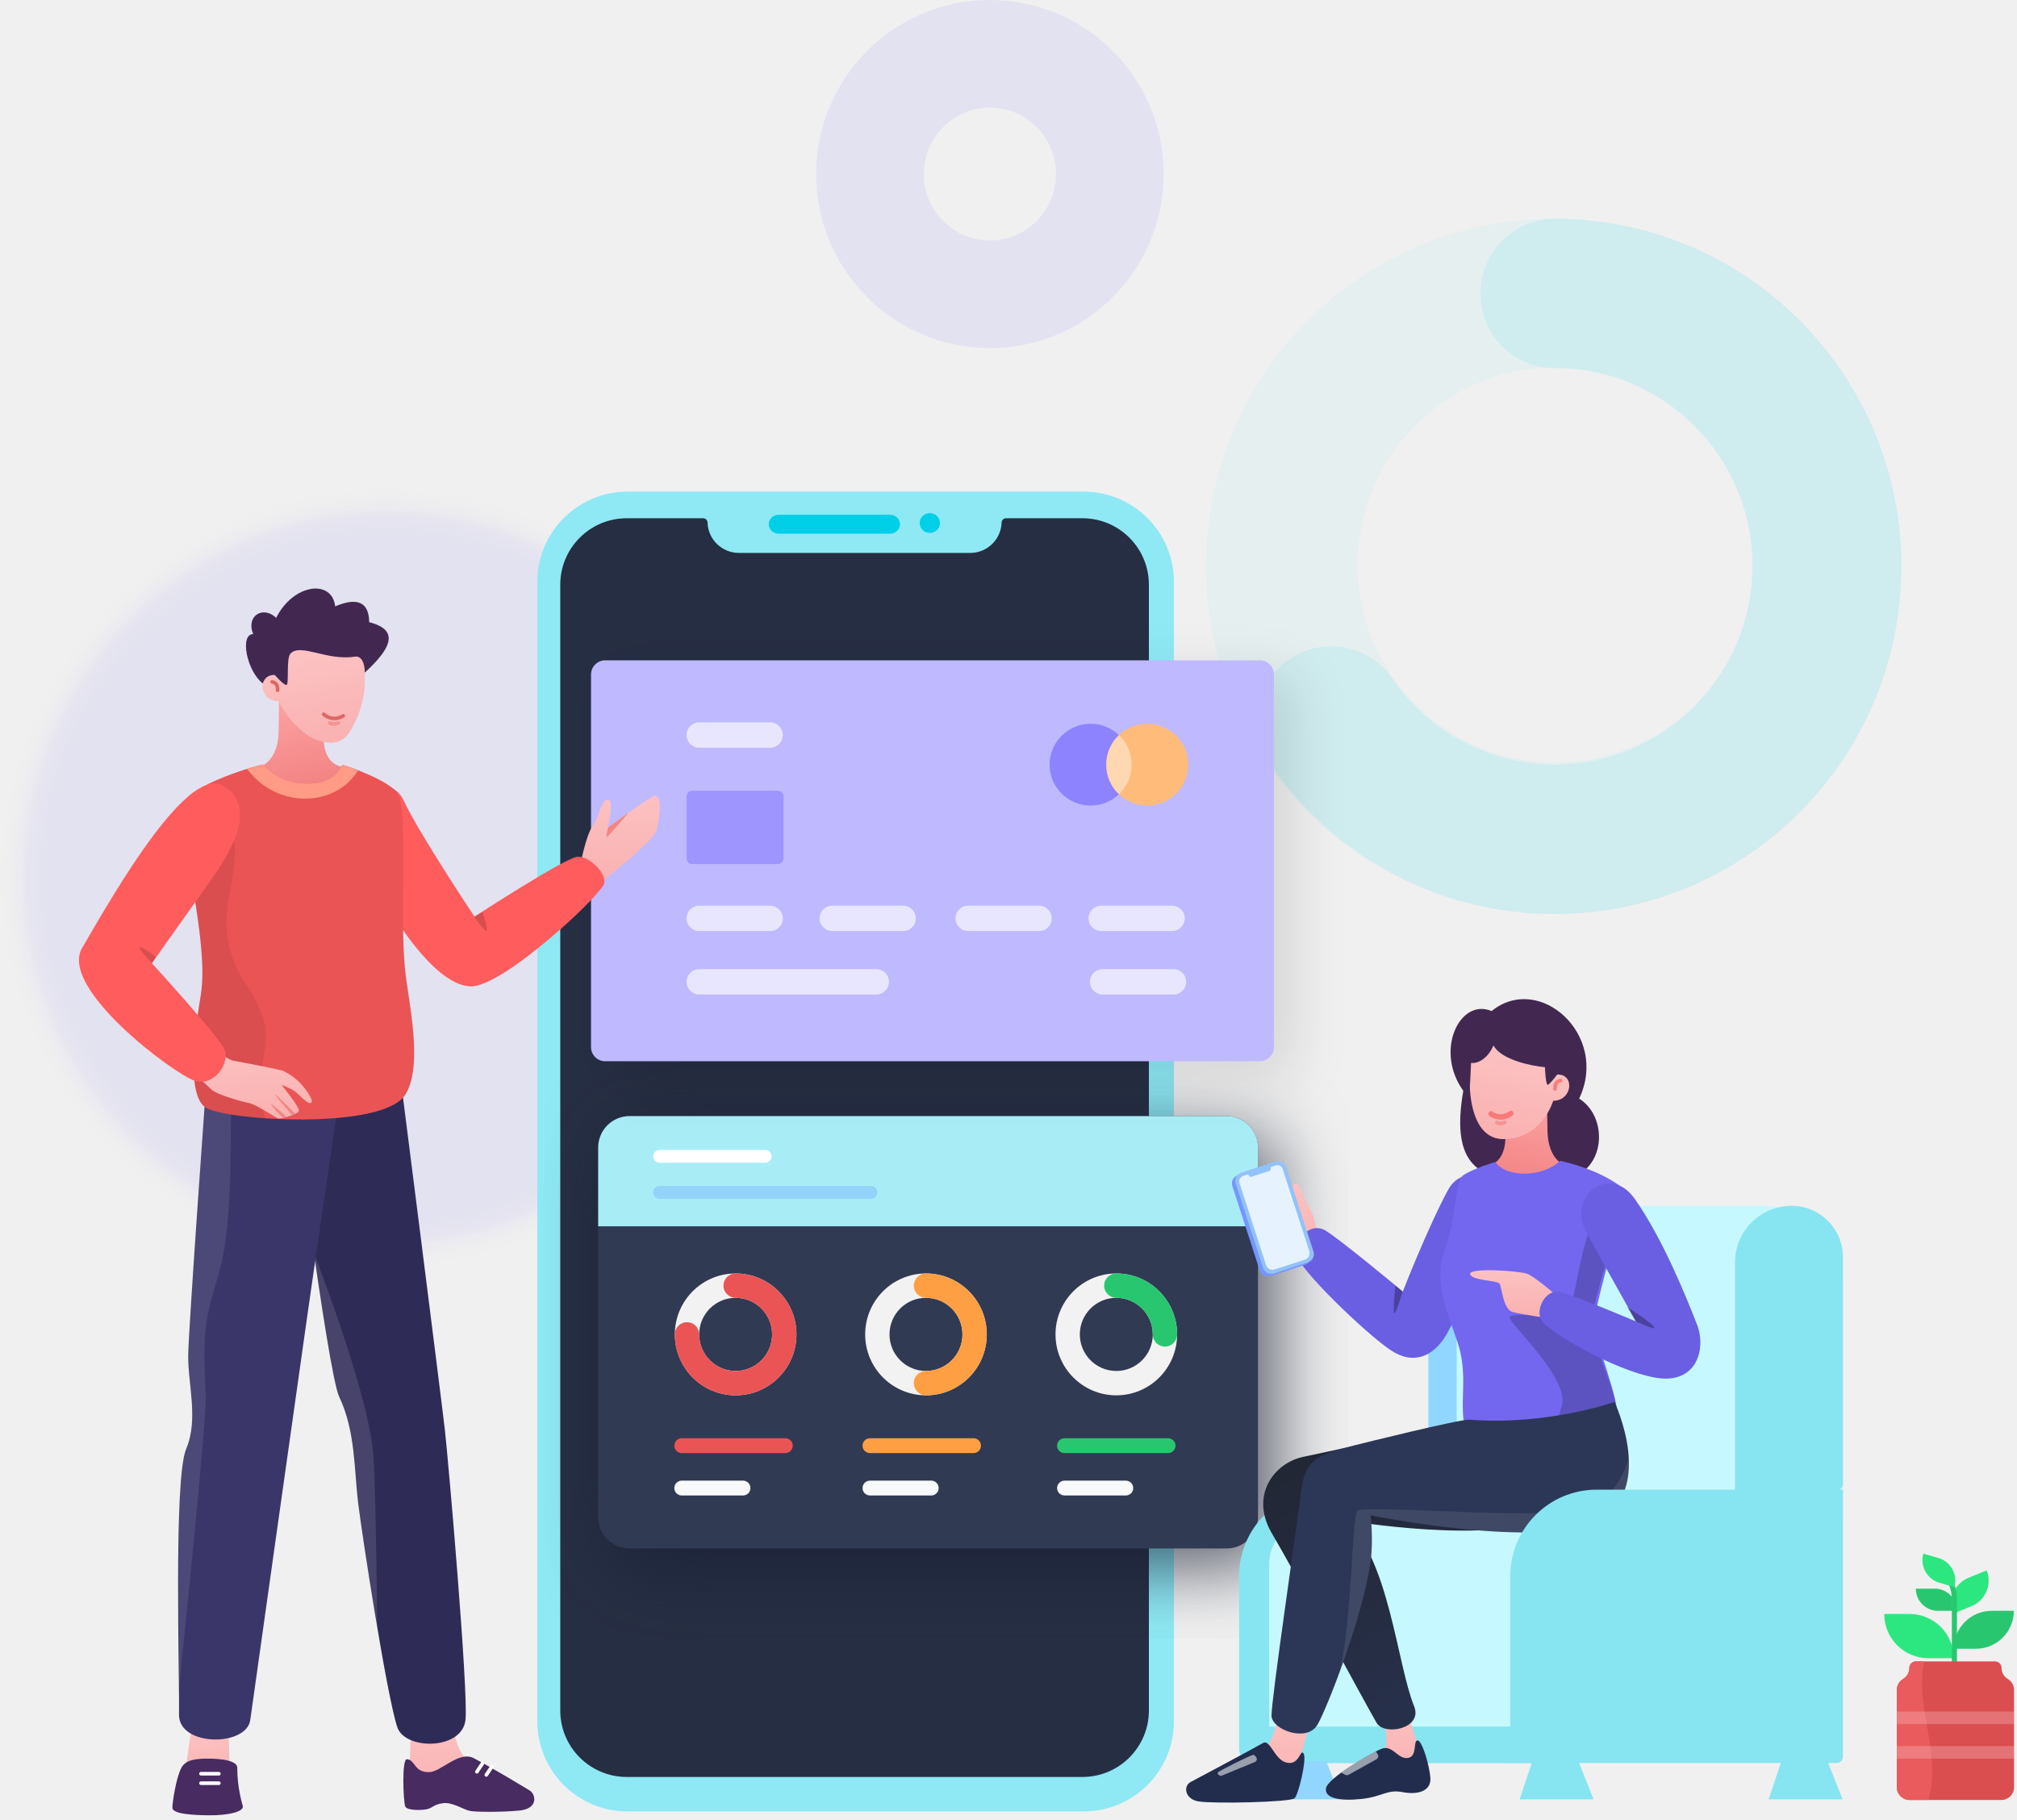
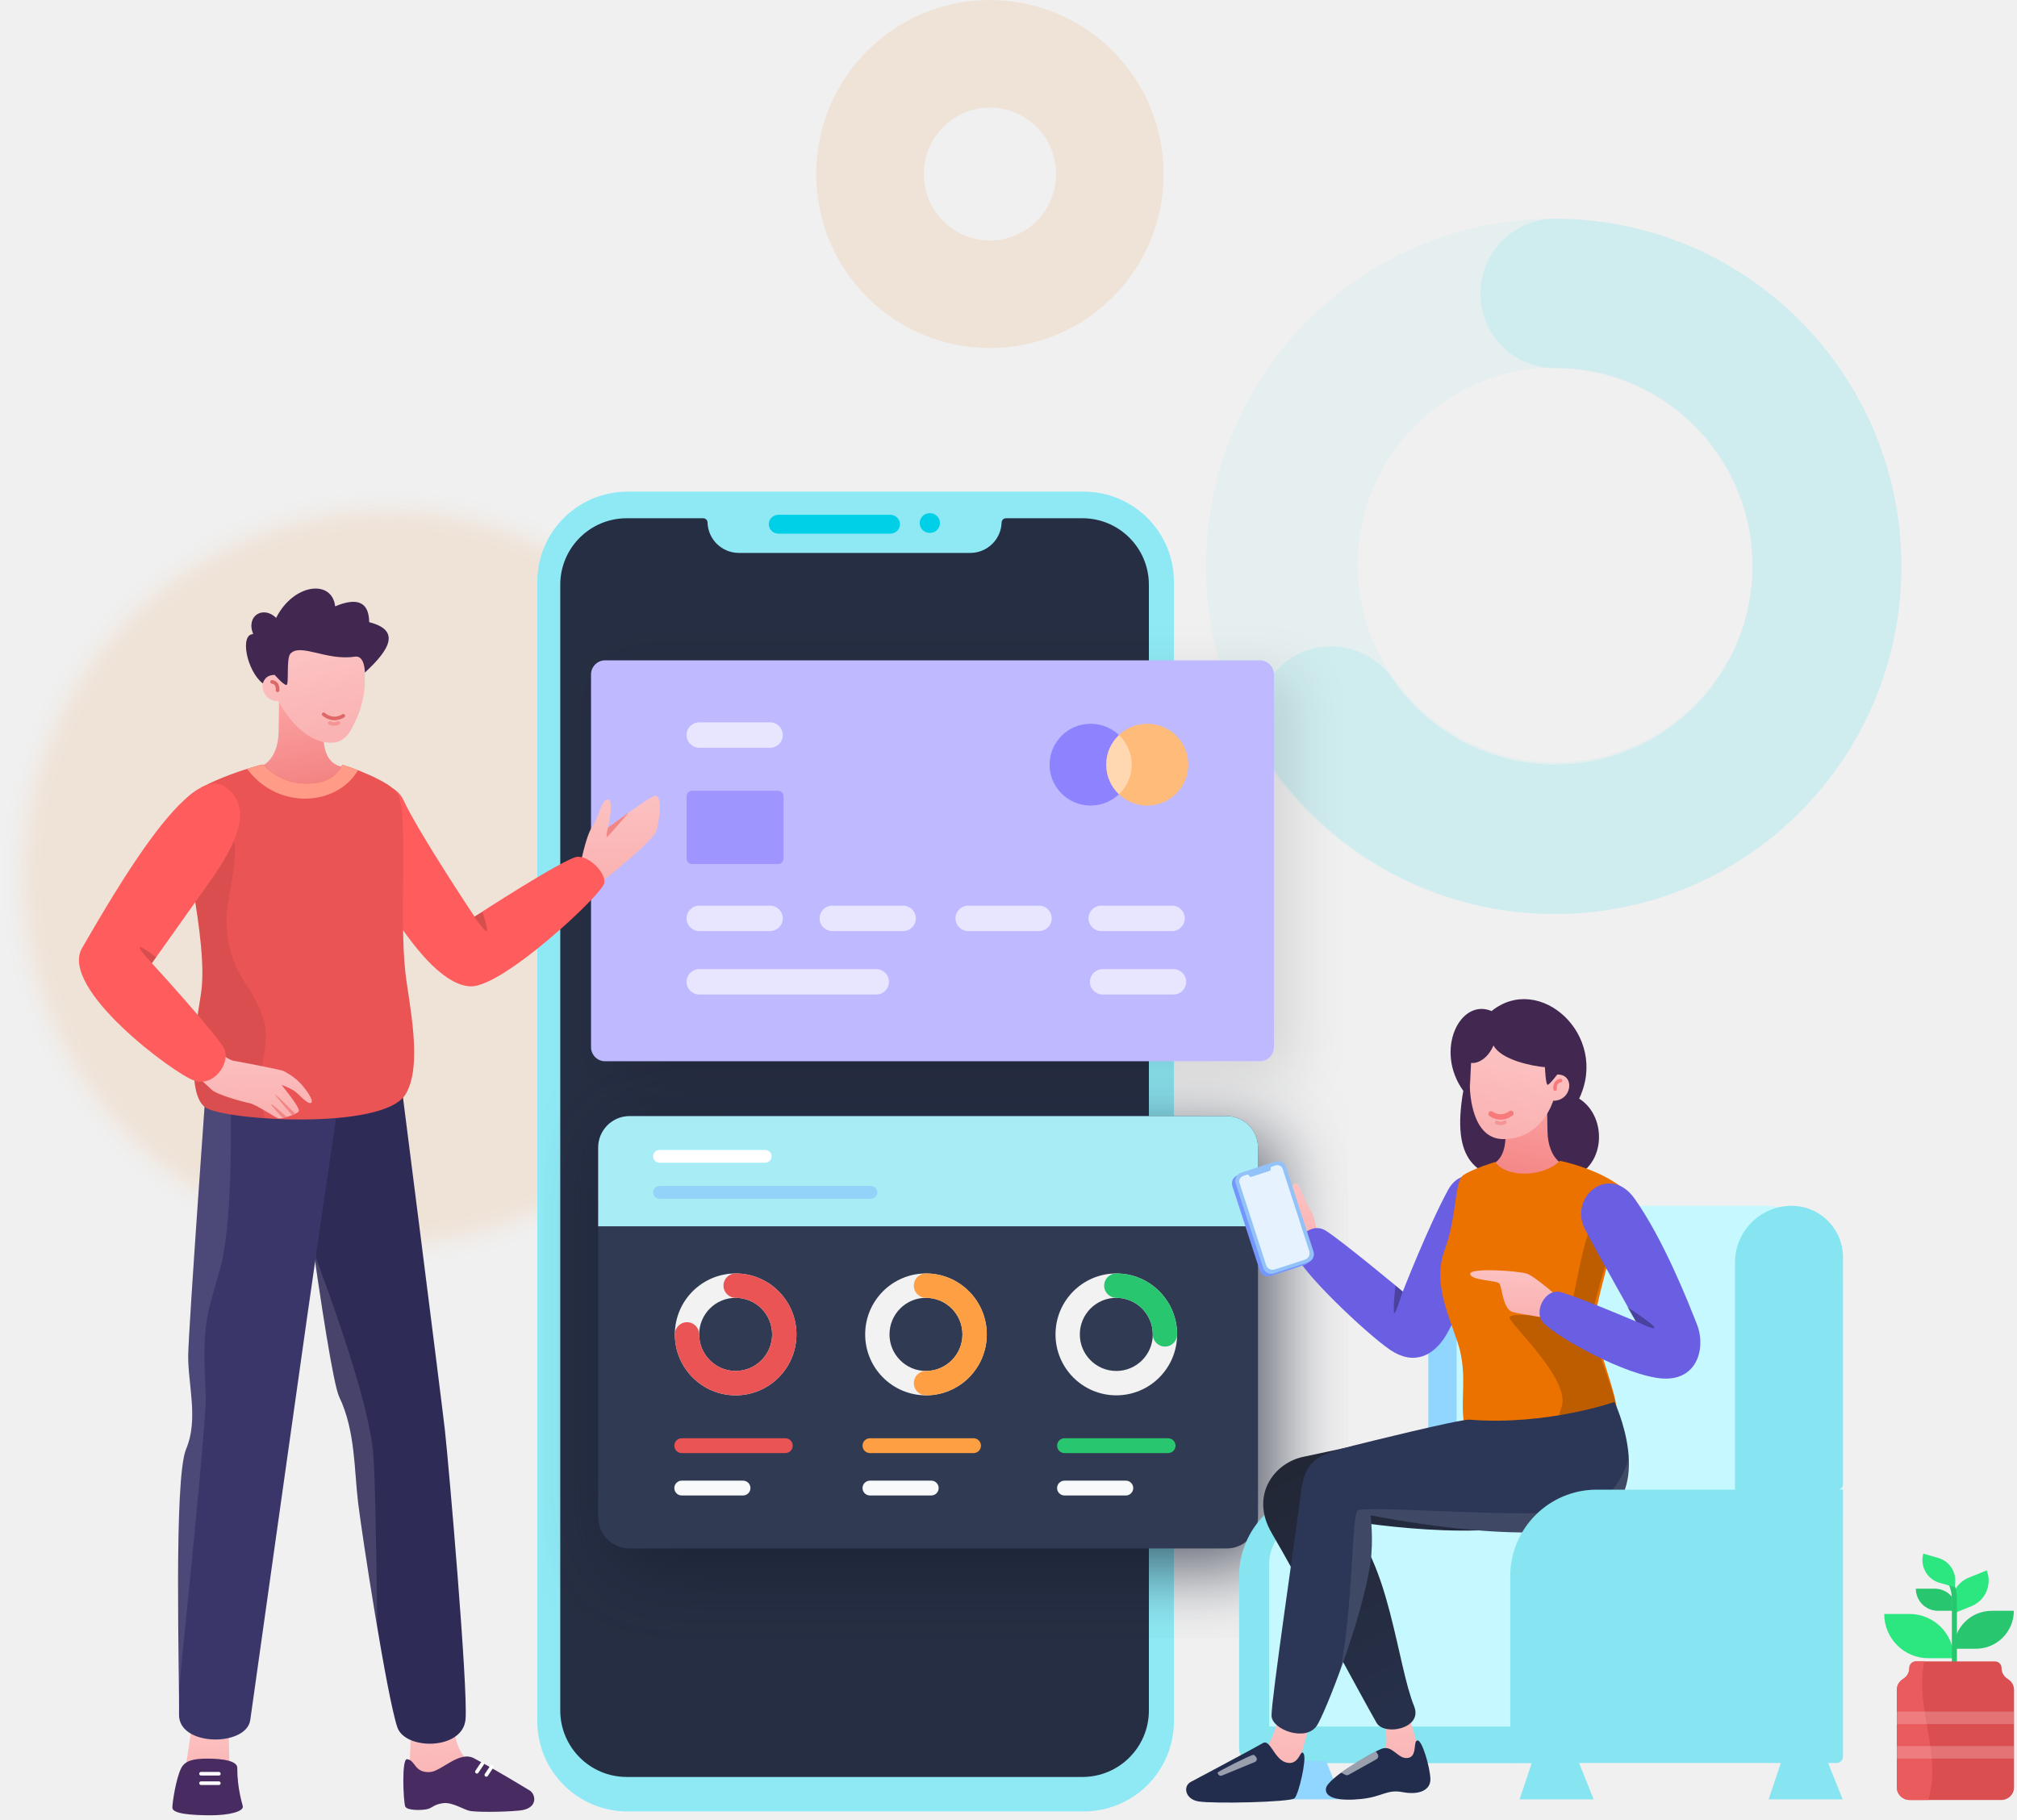
<svg xmlns="http://www.w3.org/2000/svg" width="562" height="507" viewBox="0 0 562 507" fill="none">
  <g id="Illustration">
    <g id="Shape">
      <g id="Oval" opacity="0.1" filter="url(#filter0_f)">
-         <ellipse cx="107.745" cy="244.5" rx="101.745" ry="102.5" fill="#7367F0" />
+         <ellipse cx="107.745" cy="244.5" rx="101.745" ry="102.5" fill="#EC7200" />
      </g>
      <path id="Oval_2" opacity="0.05" fill-rule="evenodd" clip-rule="evenodd" d="M336.032 157.826C336.032 104.326 379.404 60.956 432.906 60.956C486.408 60.956 529.78 104.326 529.78 157.826C529.78 211.326 486.408 254.696 432.906 254.696C379.404 254.696 336.032 211.326 336.032 157.826ZM488.389 157.386C488.389 126.988 463.745 102.346 433.347 102.346C402.948 102.346 378.304 126.988 378.304 157.386C378.304 187.784 402.948 212.426 433.347 212.426C463.745 212.426 488.389 187.784 488.389 157.386Z" fill="#00CFE8" />
-       <ellipse id="Oval_3" opacity="0.1" cx="275.822" cy="48.5" rx="33.416" ry="33.5" stroke="#7367F0" stroke-width="30" />
+       <ellipse id="Oval_3" opacity="0.1" cx="275.822" cy="48.5" rx="33.416" ry="33.5" stroke="#EC7200" stroke-width="30" />
      <path id="Path" opacity="0.1" d="M433.272 60.956C486.572 60.956 529.78 104.326 529.78 157.826C529.78 211.326 486.572 254.696 433.272 254.696C401.162 254.696 371.688 238.816 353.798 212.796C347.287 203.326 349.657 190.352 359.091 183.817C368.431 177.348 381.193 179.615 387.764 188.849L387.961 189.131C398.182 203.997 414.951 213.032 433.272 213.032C463.647 213.032 488.271 188.315 488.271 157.826C488.271 127.642 464.137 103.116 434.181 102.628L433.272 102.621C421.809 102.621 412.517 93.294 412.517 81.789C412.517 70.283 421.809 60.956 433.272 60.956Z" fill="#00CFE8" />
    </g>
    <g id="Mobile Banking App">
      <g id="Phone3">
        <path id="Rectangle" fill-rule="evenodd" clip-rule="evenodd" d="M149.71 162.137C149.71 148.254 160.964 137 174.847 137H301.957C315.84 137 327.094 148.254 327.094 162.137V479.625C327.094 493.508 315.84 504.762 301.957 504.762H174.847C160.964 504.762 149.71 493.508 149.71 479.625V162.137Z" fill="#8EE9F4" />
        <g id="Group 48">
          <path id="Rectangle_2" fill-rule="evenodd" clip-rule="evenodd" d="M156.107 162.933C156.107 152.703 164.4 144.411 174.629 144.411H195.926C196.585 144.411 197.124 144.935 197.144 145.594V145.594C197.28 150.315 201.147 154.072 205.87 154.072H270.352C275.075 154.072 278.942 150.315 279.079 145.594V145.594C279.098 144.935 279.637 144.411 280.297 144.411H301.593C311.822 144.411 320.115 152.703 320.115 162.933V476.634C320.115 486.863 311.822 495.156 301.593 495.156H174.629C164.4 495.156 156.107 486.863 156.107 476.634V162.933Z" fill="#262E43" />
          <mask id="mask0" mask-type="alpha" maskUnits="userSpaceOnUse" x="156" y="144" width="165" height="352">
            <path id="Rectangle_3" fill-rule="evenodd" clip-rule="evenodd" d="M156.107 162.933C156.107 152.703 164.4 144.411 174.629 144.411H195.926C196.585 144.411 197.124 144.935 197.144 145.594V145.594C197.28 150.315 201.147 154.072 205.87 154.072H270.352C275.075 154.072 278.942 150.315 279.079 145.594V145.594C279.098 144.935 279.637 144.411 280.297 144.411H301.593C311.822 144.411 320.115 152.703 320.115 162.933V476.634C320.115 486.863 311.822 495.156 301.593 495.156H174.629C164.4 495.156 156.107 486.863 156.107 476.634V162.933Z" fill="white" />
          </mask>
          <g mask="url(#mask0)">
            <ellipse id="Oval_4" cx="218.287" cy="357.888" rx="14.067" ry="14.053" fill="#E97EFF" fill-opacity="0.549" />
            <path id="Rectangle_4" fill-rule="evenodd" clip-rule="evenodd" d="M176.086 209.239C176.086 206.692 178.15 204.628 180.697 204.628H296.76C299.307 204.628 301.371 206.692 301.371 209.239V209.239C301.371 211.785 299.307 213.85 296.76 213.85H180.697C178.15 213.85 176.086 211.785 176.086 209.239V209.239Z" fill="#E97EFF" fill-opacity="0.549" />
          </g>
        </g>
        <path id="Path_2" d="M248.017 143.438C249.534 143.438 250.764 144.618 250.764 146.073C250.764 147.496 249.588 148.656 248.118 148.706L248.017 148.708H216.95C215.432 148.708 214.202 147.529 214.202 146.073C214.202 144.65 215.378 143.491 216.849 143.44L216.95 143.438H248.017Z" fill="#00CFE8" />
        <path id="Path_3" d="M259.151 142.999C260.669 142.999 261.899 144.228 261.899 145.744C261.899 147.226 260.723 148.434 259.252 148.487L259.151 148.489H259.007C257.49 148.489 256.26 147.26 256.26 145.744C256.26 144.262 257.436 143.054 258.907 143.001L259.007 142.999H259.151Z" fill="#00CFE8" />
      </g>
      <g id="BoardPieChart">
        <g id="Rectangle_5" filter="url(#filter1_d)">
          <path fill-rule="evenodd" clip-rule="evenodd" d="M166.672 319.757C166.672 314.921 170.592 311 175.429 311H341.763C346.6 311 350.52 314.921 350.52 319.757V422.729C350.52 427.565 346.6 431.486 341.763 431.486H175.429C170.592 431.486 166.672 427.565 166.672 422.729V319.757Z" fill="#313A53" />
        </g>
        <mask id="mask1" mask-type="alpha" maskUnits="userSpaceOnUse" x="166" y="311" width="185" height="121">
          <path id="Rectangle_6" fill-rule="evenodd" clip-rule="evenodd" d="M166.672 319.757C166.672 314.921 170.592 311 175.429 311H341.763C346.6 311 350.52 314.921 350.52 319.757V422.729C350.52 427.565 346.6 431.486 341.763 431.486H175.429C170.592 431.486 166.672 427.565 166.672 422.729V319.757Z" fill="white" />
        </mask>
        <g mask="url(#mask1)">
          <path id="Rectangle_7" fill-rule="evenodd" clip-rule="evenodd" d="M162.547 306.275H355.234V341.712H162.547L162.547 306.275Z" fill="#A8EDF6" />
          <path id="Rectangle_8" opacity="0.366" fill-rule="evenodd" clip-rule="evenodd" d="M181.992 332.262C181.992 331.284 182.785 330.49 183.764 330.49H242.682C243.66 330.49 244.453 331.284 244.453 332.262V332.262C244.453 333.241 243.66 334.034 242.682 334.034H183.764C182.785 334.034 181.992 333.241 181.992 332.262V332.262Z" fill="#6FA3FF" />
          <rect id="Rectangle_9" x="181.992" y="320.45" width="32.998" height="3.544" rx="1.772" fill="white" />
          <rect id="Rectangle_10" x="187.885" y="400.774" width="32.998" height="4.134" rx="2.067" fill="#EA5455" />
          <path id="Rectangle_11" fill-rule="evenodd" clip-rule="evenodd" d="M187.885 414.653C187.885 413.512 188.81 412.586 189.952 412.586H207.031C208.173 412.586 209.098 413.512 209.098 414.653V414.653C209.098 415.795 208.173 416.72 207.031 416.72H189.952C188.81 416.72 187.885 415.795 187.885 414.653V414.653Z" fill="#F8F9FA" />
          <rect id="Rectangle_12" x="240.329" y="400.774" width="32.998" height="4.134" rx="2.067" fill="#FF9F43" />
          <path id="Rectangle_13" fill-rule="evenodd" clip-rule="evenodd" d="M240.329 414.653C240.329 413.512 241.255 412.586 242.396 412.586H259.475C260.617 412.586 261.542 413.512 261.542 414.653V414.653C261.542 415.795 260.617 416.72 259.475 416.72H242.396C241.255 416.72 240.329 415.795 240.329 414.653V414.653Z" fill="#F8F9FA" />
          <rect id="Rectangle_14" x="294.541" y="400.774" width="32.998" height="4.134" rx="2.067" fill="#28C76F" />
          <path id="Rectangle_15" fill-rule="evenodd" clip-rule="evenodd" d="M294.541 414.653C294.541 413.512 295.467 412.586 296.608 412.586H313.687C314.829 412.586 315.754 413.512 315.754 414.653V414.653C315.754 415.795 314.829 416.72 313.687 416.72H296.608C295.467 416.72 294.541 415.795 294.541 414.653V414.653Z" fill="#F8F9FA" />
          <g id="Group 3">
            <path id="Oval_5" fill-rule="evenodd" clip-rule="evenodd" d="M311.04 388.814C320.396 388.814 327.981 381.211 327.981 371.834C327.981 362.456 320.396 354.853 311.04 354.853C301.683 354.853 294.099 362.456 294.099 371.834C294.099 381.211 301.683 388.814 311.04 388.814ZM311.04 382.022C305.426 382.022 300.875 377.46 300.875 371.834C300.875 366.207 305.426 361.645 311.04 361.645C316.654 361.645 321.204 366.207 321.204 371.834C321.204 377.46 316.654 382.022 311.04 382.022Z" fill="#F2F2F2" />
            <path id="Path_4" fill-rule="evenodd" clip-rule="evenodd" d="M327.981 371.834C327.981 362.456 320.396 354.853 311.04 354.853C309.168 354.853 307.651 356.374 307.651 358.249C307.651 360.125 309.168 361.645 311.04 361.645C316.59 361.645 321.101 366.104 321.203 371.642L321.204 371.834C321.204 373.709 322.721 375.23 324.593 375.23C326.464 375.23 327.981 373.709 327.981 371.834Z" fill="#28C76F" />
          </g>
          <g id="Group 4">
            <path id="Oval_6" fill-rule="evenodd" clip-rule="evenodd" d="M258.007 388.814C267.363 388.814 274.948 381.211 274.948 371.834C274.948 362.456 267.363 354.853 258.007 354.853C248.65 354.853 241.065 362.456 241.065 371.834C241.065 381.211 248.65 388.814 258.007 388.814ZM258.007 382.022C252.393 382.022 247.842 377.46 247.842 371.834C247.842 366.207 252.393 361.645 258.007 361.645C263.62 361.645 268.171 366.207 268.171 371.834C268.171 377.46 263.62 382.022 258.007 382.022Z" fill="#F2F2F2" />
            <path id="Path_5" d="M258.006 388.814C267.363 388.814 274.948 381.211 274.948 371.834C274.948 362.456 267.363 354.853 258.006 354.853C256.135 354.853 254.618 356.374 254.618 358.249C254.618 360.125 256.135 361.645 258.006 361.645C263.62 361.645 268.171 366.207 268.171 371.834C268.171 377.396 263.723 381.918 258.197 382.02L258.006 382.022C256.135 382.022 254.618 383.542 254.618 385.418C254.618 387.293 256.135 388.814 258.006 388.814Z" fill="#FF9F43" />
          </g>
          <g id="Group 6">
            <path id="Oval_7" fill-rule="evenodd" clip-rule="evenodd" d="M204.973 388.814C214.33 388.814 221.915 381.211 221.915 371.834C221.915 362.456 214.33 354.853 204.973 354.853C195.617 354.853 188.032 362.456 188.032 371.834C188.032 381.211 195.617 388.814 204.973 388.814ZM204.973 382.022C199.36 382.022 194.809 377.46 194.809 371.834C194.809 366.207 199.36 361.645 204.973 361.645C210.587 361.645 215.138 366.207 215.138 371.834C215.138 377.46 210.587 382.022 204.973 382.022Z" fill="#F2F2F2" />
            <path id="Path_6" fill-rule="evenodd" clip-rule="evenodd" d="M188.032 371.834C188.032 381.211 195.617 388.814 204.973 388.814C214.33 388.814 221.915 381.211 221.915 371.834C221.915 362.456 214.33 354.853 204.973 354.853C203.102 354.853 201.585 356.374 201.585 358.249C201.585 360.125 203.102 361.645 204.973 361.645C210.587 361.645 215.138 366.207 215.138 371.834C215.138 377.46 210.587 382.022 204.973 382.022C199.36 382.022 194.809 377.46 194.809 371.834C194.809 369.958 193.292 368.437 191.42 368.437C189.549 368.437 188.032 369.958 188.032 371.834Z" fill="#EA5455" />
          </g>
        </g>
      </g>
      <g id="VisaCard2">
        <g id="Rectangle_16" filter="url(#filter2_d)">
          <path fill-rule="evenodd" clip-rule="evenodd" d="M168.62 184H351.014C353.192 184 354.958 185.771 354.958 187.955V291.769C354.958 293.953 353.192 295.723 351.014 295.723H168.62C166.442 295.723 164.677 293.953 164.677 291.769V187.955C164.677 185.771 166.442 184 168.62 184Z" fill="#BFB9FF" />
        </g>
        <g id="Group 46">
          <g id="Group 45">
            <g id="Group 43">
              <ellipse id="Oval_8" cx="303.887" cy="213.077" rx="11.437" ry="11.395" fill="#8E83FF" />
              <ellipse id="Oval Copy 10" cx="319.661" cy="213.077" rx="11.437" ry="11.395" fill="#FFBB7A" />
              <path id="Path_7" fill-rule="evenodd" clip-rule="evenodd" d="M311.67 204.925L311.775 204.827C313.961 206.902 315.323 209.831 315.323 213.077C315.323 216.323 313.961 219.252 311.775 221.327C309.587 219.253 308.225 216.323 308.225 213.077C308.225 209.882 309.544 206.994 311.67 204.925L311.775 204.827L311.67 204.925Z" fill="white" fill-opacity="0.416" />
            </g>
            <path id="Rectangle_17" fill-rule="evenodd" clip-rule="evenodd" d="M192.873 220.346H216.732C217.604 220.346 218.31 221.05 218.31 221.918V239.207C218.31 240.075 217.604 240.779 216.732 240.779H192.873C192.002 240.779 191.296 240.075 191.296 239.207V221.918C191.296 221.05 192.002 220.346 192.873 220.346Z" fill="#9F95FF" />
          </g>
          <g id="Group 44">
            <path id="Rectangle_18" fill-rule="evenodd" clip-rule="evenodd" d="M194.845 252.37H214.563C216.524 252.37 218.113 253.953 218.113 255.906C218.113 257.859 216.524 259.443 214.563 259.443H194.845C192.885 259.443 191.296 257.859 191.296 255.906C191.296 253.953 192.885 252.37 194.845 252.37Z" fill="white" fill-opacity="0.647" />
            <path id="Rectangle_19" fill-rule="evenodd" clip-rule="evenodd" d="M194.845 270.052H244.141C246.101 270.052 247.69 271.635 247.69 273.588C247.69 275.541 246.101 277.125 244.141 277.125H194.845C192.885 277.125 191.296 275.541 191.296 273.588C191.296 271.635 192.885 270.052 194.845 270.052Z" fill="white" fill-opacity="0.647" />
            <path id="Rectangle_20" fill-rule="evenodd" clip-rule="evenodd" d="M307.239 270.052H326.957C328.917 270.052 330.506 271.635 330.506 273.588C330.506 275.541 328.917 277.125 326.957 277.125H307.239C305.279 277.125 303.689 275.541 303.689 273.588C303.689 271.635 305.279 270.052 307.239 270.052Z" fill="white" fill-opacity="0.647" />
            <path id="Rectangle_21" fill-rule="evenodd" clip-rule="evenodd" d="M194.845 201.289H214.563C216.524 201.289 218.113 202.872 218.113 204.825C218.113 206.778 216.524 208.362 214.563 208.362H194.845C192.885 208.362 191.296 206.778 191.296 204.825C191.296 202.872 192.885 201.289 194.845 201.289Z" fill="white" fill-opacity="0.647" />
            <path id="Rectangle Copy 38" fill-rule="evenodd" clip-rule="evenodd" d="M231.915 252.37H251.634C253.594 252.37 255.183 253.953 255.183 255.906C255.183 257.859 253.594 259.443 251.634 259.443H231.915C229.955 259.443 228.366 257.859 228.366 255.906C228.366 253.953 229.955 252.37 231.915 252.37Z" fill="white" fill-opacity="0.647" />
            <path id="Rectangle Copy 39" fill-rule="evenodd" clip-rule="evenodd" d="M269.775 252.37H289.493C291.453 252.37 293.042 253.953 293.042 255.906C293.042 257.859 291.453 259.443 289.493 259.443H269.775C267.815 259.443 266.226 257.859 266.226 255.906C266.226 253.953 267.815 252.37 269.775 252.37Z" fill="white" fill-opacity="0.647" />
            <path id="Rectangle Copy 40" fill-rule="evenodd" clip-rule="evenodd" d="M306.845 252.37H326.563C328.524 252.37 330.113 253.953 330.113 255.906C330.113 257.859 328.524 259.443 326.563 259.443H306.845C304.885 259.443 303.296 257.859 303.296 255.906C303.296 253.953 304.885 252.37 306.845 252.37Z" fill="white" fill-opacity="0.647" />
          </g>
        </g>
      </g>
      <g id="Men1.1">
        <g id="LLeg">
          <path id="Path_8" fill-rule="evenodd" clip-rule="evenodd" d="M126.372 479.69C126.372 479.69 126.236 488.374 131.569 491.458C136.901 494.543 145.162 500.274 145.162 500.274L113.735 501.339L114.631 479.612L126.372 479.69Z" fill="url(#paint0_linear)" />
          <path id="Path_9" fill-rule="evenodd" clip-rule="evenodd" d="M113.405 490.205C115.835 490.456 115.304 493.971 119.713 493.8C122.926 493.675 127.937 487.749 132.059 489.944C138.35 493.294 145.727 497.812 147.536 498.887C149.345 499.963 150.06 504.021 144.715 504.519C139.603 504.995 132.704 504.942 130.976 504.627C129.247 504.312 126.041 502.107 123.461 502.459C120.882 502.812 120.588 503.702 119.147 504.095C117.705 504.489 113.354 504.575 112.903 503.36C112.385 501.966 111.866 490.047 113.405 490.205Z" fill="#482B61" />
          <path id="Path_10" fill-rule="evenodd" clip-rule="evenodd" d="M110.969 295.474C110.969 295.474 122.957 389.573 123.959 398.472C124.961 407.371 130.465 470.679 129.712 479.123C128.944 487.723 112.857 487.769 110.699 481.281C107.745 472.4 100.916 428.014 99.787 418.746C98.658 409.477 99.054 398.716 94.516 389.225C91.266 382.43 80.513 297.886 80.513 297.886L110.969 295.474Z" fill="#2F2B57" />
          <path id="Path_11" opacity="0.591" fill-rule="evenodd" clip-rule="evenodd" d="M103.922 404.214L103.965 404.637C104.422 409.552 104.806 425.834 105.116 453.481L104.426 449.352C102.262 436.258 100.34 423.287 99.787 418.746C98.681 409.67 99.038 399.163 94.793 389.82L94.515 389.225C93.085 386.234 90.201 368.185 87.421 348.911L88.294 351.248C97.578 376.216 102.787 393.871 103.922 404.214Z" fill="white" fill-opacity="0.192" />
          <path id="Path 10" d="M134.382 491.454L132.879 493.704" stroke="white" stroke-linecap="round" />
          <path id="Path 10_2" d="M137.007 492.334L135.504 494.584" stroke="white" stroke-linecap="round" />
        </g>
        <g id="RLeg">
          <path id="Path_12" fill-rule="evenodd" clip-rule="evenodd" d="M53.349 481.682L50.536 500.672L64.13 500.604L63.685 481.329L53.349 481.682Z" fill="url(#paint1_linear)" />
          <path id="Path_13" fill-rule="evenodd" clip-rule="evenodd" d="M48.032 503.745C47.986 502.637 49.018 495.451 50.536 492.605C51.638 490.542 54.08 490.058 57.654 490.044C62.264 490.026 66.117 490.723 66.112 492.605C66.096 498.366 67.556 502.796 67.654 503.302C67.943 504.787 63.819 505.896 58.188 505.839C53.578 505.794 48.102 505.473 48.032 503.745Z" fill="#482B61" />
          <path id="Path_14" fill-rule="evenodd" clip-rule="evenodd" d="M95.56 298.563C95.56 298.563 89.327 340.561 85.554 367.134C81.847 393.245 70.868 471.132 69.733 479.285C68.691 486.77 49.68 486.77 49.88 477.705C50.08 468.64 48.32 412.152 51.86 403.789C55.4 395.425 52.318 385.692 52.447 377.567C52.576 369.442 57.667 299.106 57.667 299.106L95.56 298.563Z" fill="#3A3669" />
          <path id="Path_15" opacity="0.462" fill-rule="evenodd" clip-rule="evenodd" d="M61.462 353.024L61.164 354.105C57.556 367.072 56.31 368.241 57.333 388.923L57.343 389.344C57.379 394.547 54.904 421.474 49.919 470.126L49.897 467.101C49.722 447.254 48.991 411.369 51.77 404.014L51.86 403.789C55.4 395.425 52.318 385.692 52.446 377.567C52.576 369.442 57.667 299.106 57.667 299.106L64.17 299.012L64.236 302.234C64.704 327.396 63.779 344.326 61.462 353.024V353.024Z" fill="white" fill-opacity="0.192" />
          <path id="Path 9" d="M56.007 494.256H60.983" stroke="white" stroke-linecap="round" />
          <path id="Path 9_2" d="M56.007 496.894H60.983" stroke="white" stroke-linecap="round" />
        </g>
        <g id="Head">
          <path id="Path_16" fill-rule="evenodd" clip-rule="evenodd" d="M72.242 213.711C72.242 213.711 77.449 212.483 77.63 203.907C77.811 195.331 77.684 192.404 77.684 192.404L90.029 192.196C90.029 192.196 90.154 201.754 90.155 205.21C90.16 214.495 96.597 213.711 96.597 213.711C96.597 213.711 95.259 221.24 84.866 221.827C76.751 222.287 72.242 213.711 72.242 213.711Z" fill="url(#paint2_linear)" />
          <g id="Head1">
            <path id="Path_17" fill-rule="evenodd" clip-rule="evenodd" d="M76.552 188.069C71.435 187.87 72.269 195.399 77.585 195.389C77.585 195.389 83.297 206.933 92.265 206.963C96.585 206.977 97.996 203.11 99.291 200.395C100.586 197.68 101.536 193.619 101.615 191.132C101.7 188.481 101.711 179.77 101.711 179.77L76.352 179.759L76.552 188.069Z" fill="url(#paint3_linear)" />
            <path id="Path_18" d="M91.906 201.462C92.673 201.885 93.585 201.781 94.292 201.462" stroke="#F49494" stroke-linecap="round" />
            <path id="Path 8" d="M77.349 192.367C77.401 191.159 77.035 190.2 75.81 190.008" stroke="#DE6767" stroke-linecap="round" />
            <path id="Path_19" fill-rule="evenodd" clip-rule="evenodd" d="M76.551 188.069C76.551 188.069 78.904 190.799 79.774 190.874C80.645 190.949 79.653 183.487 80.934 182.128C83.75 179.14 91.107 184.216 98.844 182.976C101.71 182.517 101.659 187.415 101.659 187.415C108.892 180.786 111.514 175.557 102.871 173.373C102.802 167.763 99.591 166.355 93.382 168.957C92.552 161.378 81.824 162.522 76.941 172.164C73.407 168.707 68.439 171.498 70.547 176.699C66.741 176.699 68.724 186.925 73.21 190.439C73.745 188.904 74.723 188.069 76.551 188.069Z" fill="#422851" />
            <path id="Path_20" d="M90.171 199.031C90.171 199.031 92.607 201.335 95.666 199.459" stroke="#DE6767" stroke-linecap="round" />
          </g>
        </g>
        <g id="LArm">
          <g id="Group 3_2">
            <path id="Path_21" fill-rule="evenodd" clip-rule="evenodd" d="M161.671 241.247C161.671 241.247 163.135 233.107 165.072 230.255C167.01 227.403 167.574 222.61 169.402 222.786C171.23 222.963 169.399 230.614 169.399 230.614C169.399 230.614 177.923 224.219 181.79 222.015C185.319 220.006 183.383 230.404 182.831 231.729C181.518 234.885 166.322 246.793 166.322 246.793C166.322 246.793 162.003 241.971 161.671 241.247Z" fill="url(#paint4_linear)" />
            <path id="Path_22" fill-rule="evenodd" clip-rule="evenodd" d="M169.4 230.614C169.4 230.614 168.77 233.231 169.084 233.231C169.399 233.231 175.184 226.405 175.184 226.405L169.4 230.614Z" fill="#F28585" />
          </g>
          <path id="Path_23" fill-rule="evenodd" clip-rule="evenodd" d="M112.464 223.029C116.632 232.068 132.22 255.423 132.22 255.423C132.22 255.423 157.765 238.768 161.016 238.734C164.266 238.699 168.68 243.012 168.402 245.989C168.125 248.966 140.156 275.074 131.186 274.854C117.238 274.512 99.747 238.241 97.951 233.393C93.141 220.407 108.398 214.213 112.464 223.029Z" fill="#FF5C5D" />
          <path id="Path 5" fill-rule="evenodd" clip-rule="evenodd" d="M132.128 255.406C132.128 255.406 135.078 259.727 135.606 259.444C136.135 259.16 134.447 254.161 134.447 254.161L132.128 255.406Z" fill="black" fill-opacity="0.16" />
        </g>
        <g id="Body">
          <path id="Path_24" fill-rule="evenodd" clip-rule="evenodd" d="M50.768 224.475C49.459 230.751 58.422 262.381 55.956 277.178C54.006 288.882 52.144 304.996 57.199 308.573C62.345 312.216 106.644 315.108 112.959 304.996C117.968 296.973 113.867 279.182 112.959 271.066C111.147 254.875 113.883 226.894 110.809 221.171C108.902 217.621 95.902 213.043 95.413 213.185C94.925 213.327 93.777 218.357 85.557 218.357C77.337 218.357 73.707 213.185 73.265 213.043C72.823 212.901 51.952 218.798 50.768 224.475Z" fill="#EA5455" />
          <path id="Path_25" fill-rule="evenodd" clip-rule="evenodd" d="M73.244 213.041L73.265 213.043C73.707 213.185 77.337 218.357 85.557 218.357C93.777 218.357 94.925 213.327 95.413 213.185C95.59 213.134 97.396 213.697 99.722 214.606L99.712 214.713C93.836 224.579 77.677 225.795 69.04 214.507L68.845 214.246L69.808 213.947C71.573 213.411 72.835 213.088 73.178 213.045L73.244 213.041Z" fill="#FF9B86" />
          <path id="Path_26" fill-rule="evenodd" clip-rule="evenodd" d="M50.796 228.834L51.52 228.935C59.204 230.034 63.71 231.773 65.039 234.152C65.911 235.712 65.506 240.991 63.823 249.988L63.644 250.932C62.083 259.088 63.868 267.524 68.58 274.33L68.845 274.707C70.439 276.936 71.908 279.872 73.252 283.514C76.372 291.962 69.737 299.081 73.939 311.649L73.081 311.586C65.27 310.988 58.953 309.815 57.199 308.573C52.144 304.996 54.006 288.882 55.956 277.179C58.054 264.588 51.878 239.811 50.796 228.834Z" fill="black" fill-opacity="0.067" />
        </g>
        <g id="Rarm">
          <g id="Group 2">
            <path id="Path_27" fill-rule="evenodd" clip-rule="evenodd" d="M59.774 291.701C59.774 291.701 62.723 295.18 65.24 295.613C67.757 296.046 78.291 298.106 78.934 298.411C79.542 298.7 81.62 299.794 83.397 301.549C84.937 303.07 87.6 306.677 86.707 307.297C85.752 307.961 83.175 304.708 81.882 303.904C80.526 303.061 78.442 302.314 78.442 302.314C78.442 302.314 83.597 308.533 83.269 309.619C83.03 310.412 78.646 311.767 77.709 311.665C76.772 311.563 71.607 307.782 69.285 307.341C67.675 307.037 60.466 305.084 58.946 303.618C57.425 302.151 54.006 299.174 54.006 299.174L59.774 291.701Z" fill="url(#paint5_linear)" />
            <path id="Path_28" fill-rule="evenodd" clip-rule="evenodd" d="M82.275 310.34C82.275 310.34 76.88 304.905 76.655 304.997C76.43 305.09 81.356 310.719 81.356 310.719L82.275 310.34Z" fill="#F28585" />
            <path id="Path_29" fill-rule="evenodd" clip-rule="evenodd" d="M79.871 311.233C79.871 311.233 75.829 307.53 75.565 307.709C75.301 307.887 78.802 311.535 78.802 311.535L79.871 311.233Z" fill="#F28585" />
          </g>
          <path id="Path_30" fill-rule="evenodd" clip-rule="evenodd" d="M62.706 219.232C71.036 225.093 65.471 235.748 58.56 245.521C52.105 254.65 42.321 268.401 42.321 268.401C42.321 268.401 60.718 288.554 62.496 292.282C64.273 296.011 59.734 303.014 54.093 301.101C48.45 299.189 16.343 275.404 22.872 264.164C32.845 246.995 52.868 212.309 62.706 219.232Z" fill="#FF5C5D" />
          <path id="Path 6" fill-rule="evenodd" clip-rule="evenodd" d="M42.321 268.401C42.321 268.401 38.546 264.407 38.898 263.945C39.251 263.482 43.506 266.747 43.506 266.747L42.321 268.401Z" fill="black" fill-opacity="0.16" />
        </g>
      </g>
      <g id="Group 7">
        <path id="Rectangle_22" fill-rule="evenodd" clip-rule="evenodd" d="M345.257 439.204C345.257 425.888 356.052 415.093 369.368 415.093L437.966 415.093V487.26C437.966 489.469 436.175 491.26 433.966 491.26H349.257C347.048 491.26 345.257 489.469 345.257 487.26L345.257 439.204Z" fill="#86E5F0" />
        <path id="Rectangle_23" fill-rule="evenodd" clip-rule="evenodd" d="M353.633 476.224L421.269 476.224V491.26H353.633L353.633 476.224Z" fill="#86E5F0" />
        <path id="Path_31" fill-rule="evenodd" clip-rule="evenodd" d="M439.769 490.715L444.035 501.401H423.41L426.984 490.715H439.769Z" fill="#86E5F0" />
        <path id="Path_32" fill-rule="evenodd" clip-rule="evenodd" d="M369.497 490.715L373.764 501.401H353.139L356.713 490.715H369.497Z" fill="#91D6FF" />
        <path id="Path_33" fill-rule="evenodd" clip-rule="evenodd" d="M509.161 490.715L513.428 501.401H492.803L496.377 490.715H509.161Z" fill="#86E5F0" />
        <path id="Rectangle_24" fill-rule="evenodd" clip-rule="evenodd" d="M397.97 360.481C397.97 347.368 408.449 336.659 421.558 336.375L438.492 336.008V422.277H397.97L397.97 360.481Z" fill="#91D6FF" />
        <path id="Rectangle_25" fill-rule="evenodd" clip-rule="evenodd" d="M405.875 360.119C405.875 346.803 416.67 336.008 429.986 336.008H491.667C503.729 336.008 513.507 345.786 513.507 357.848V422.288C513.507 423.253 512.725 424.035 511.76 424.035H405.875L405.875 360.119Z" fill="#C6F9FF" />
        <path id="Rectangle_26" fill-rule="evenodd" clip-rule="evenodd" d="M483.427 351.792C483.427 343.074 490.493 336.008 499.21 336.008V336.008C507.106 336.008 513.507 342.409 513.507 350.305V413.499C513.507 414.464 512.725 415.246 511.76 415.246H483.427V351.792Z" fill="#86E5F0" />
        <path id="Rectangle_27" fill-rule="evenodd" clip-rule="evenodd" d="M353.633 435.799C353.633 428.84 359.274 423.199 366.233 423.199H433.69V481.124H353.633V435.799Z" fill="#C6F9FF" />
        <g id="Wom1.4">
          <g id="Head_2">
            <path id="Path_34" fill-rule="evenodd" clip-rule="evenodd" d="M436.719 328.514C447.465 326.01 448.172 311.252 440.003 306.133C448.428 288.461 428.945 270.915 415.599 281.736C406.85 277.989 399.579 292.611 407.72 303.968C404.307 323.468 411.254 328.509 423.777 328.723L436.719 328.514Z" fill="#422851" />
            <path id="Path_35" fill-rule="evenodd" clip-rule="evenodd" d="M436.585 324.989C436.585 324.989 431.358 323.762 431.176 315.192C430.995 306.622 431.122 303.696 431.122 303.696L419.608 303.488C419.608 303.488 419.483 313.039 419.481 316.494C419.476 325.773 413.015 324.989 413.015 324.989C413.015 324.989 414.358 332.513 424.791 333.1C432.937 333.559 436.585 324.989 436.585 324.989Z" fill="url(#paint6_linear)" />
            <path id="Path_36" fill-rule="evenodd" clip-rule="evenodd" d="M433.807 299.417C438.944 299.218 438.106 306.741 432.77 306.731C432.77 306.731 429.671 317.419 418.912 317.419C410.173 317.419 409.605 304.962 409.526 302.477C409.44 299.828 409.43 291.123 409.43 291.123L434.007 291.112L433.807 299.417Z" fill="url(#paint7_linear)" />
            <path id="Path_37" d="M420.985 310.239C420.985 310.239 418.423 312.41 415.454 310.377" stroke="#F77B7B" stroke-width="1.5" stroke-linecap="round" />
            <path id="Path_38" d="M419.294 312.753C418.497 313.121 417.729 313.148 417.044 312.781" stroke="#F49494" stroke-linecap="round" />
            <path id="Path 8_2" d="M433.284 303.463C433.231 302.256 433.599 301.297 434.829 301.105" stroke="#F77B7B" stroke-linecap="round" />
            <path id="Path_39" fill-rule="evenodd" clip-rule="evenodd" d="M434.62 298.487C434.62 298.487 431.805 302.267 431.234 302.287C430.664 302.307 430.464 297.371 430.464 297.371C427.011 297.107 418.271 295.366 416.128 291.309C414.63 294.888 411.766 296.478 409.884 296.173L409.527 303.778L408.649 288.489H435.309L434.62 298.487Z" fill="#422851" />
          </g>
          <g id="LLeg_2">
            <path id="Path_40" fill-rule="evenodd" clip-rule="evenodd" d="M383.979 476.119C383.979 476.119 388.587 485.431 384.809 488.365C381.026 491.3 371.033 496.801 371.033 496.801L397.508 495.136L391.623 474.826L383.979 476.119Z" fill="url(#paint8_linear)" />
            <path id="Path_41" fill-rule="evenodd" clip-rule="evenodd" d="M394.947 484.981C393.64 485.134 395.035 489.535 392.207 489.87C389.383 490.204 388.011 486.034 384.808 487.356C381.604 488.678 369.92 495.513 369.46 498.307C368.994 501.1 373.347 501.922 379.317 501.291C385.287 500.66 386.387 498.535 390.869 499.391C395.345 500.247 398.699 498.883 398.551 495.61C398.403 492.338 396.253 484.828 394.947 484.981Z" fill="#222D4E" />
            <path id="Path 14" fill-rule="evenodd" clip-rule="evenodd" d="M383.346 488.034L383.856 488.799C384.18 489.285 384.021 489.943 383.511 490.227L375.781 494.543C375.491 494.706 375.138 494.713 374.841 494.562L373.672 493.968C375.597 492.573 377.172 491.524 378.912 490.495C380.248 489.704 381.727 488.889 383.346 488.034Z" fill="white" fill-opacity="0.541" />
            <path id="Path_42" fill-rule="evenodd" clip-rule="evenodd" d="M423.859 394.043C415.844 394.402 371.235 404.274 363.13 405.951C355.026 407.628 348.174 416.704 354.354 427.213C361.295 439.01 379.205 472.514 383.554 480.066C385.706 483.805 396.564 481.709 394.014 475.434C389.259 463.738 387.051 434.356 374.929 423.643C374.929 423.643 415.695 430.742 433.304 422.61C446.102 416.699 443.207 393.178 423.859 394.043Z" fill="url(#paint9_linear)" />
          </g>
          <g id="LArm_2">
            <path id="Path_43" fill-rule="evenodd" clip-rule="evenodd" d="M367.069 346.62C367.069 346.62 367.159 340.095 364.878 336.684C362.597 333.274 362.506 329.652 360.78 329.77C359.053 329.889 360.763 338.309 360.763 338.309C360.763 338.309 358.572 337.471 356.999 336.412C355.425 335.353 350.653 330.131 349.538 331.057C347.647 332.633 350.693 341.527 352.351 343.305C354.015 345.083 363.106 350.932 363.106 350.932L367.069 346.62Z" fill="url(#paint10_linear)" />
            <path id="Path_44" fill-rule="evenodd" clip-rule="evenodd" d="M416.324 342.71C412.596 351.363 405.769 367.258 402.955 372C399.428 377.939 393.866 380.556 387.354 376.149C380.512 371.519 361.671 353.46 361.119 349.369C360.572 345.279 365.183 340.37 369.355 342.912C373.528 345.453 390.866 359.89 390.866 359.89C390.866 359.89 397.863 341.943 403.492 331.546C408.366 322.551 421.999 329.556 416.324 342.71Z" fill="#6A5EE3" />
            <path id="Path_45" fill-rule="evenodd" clip-rule="evenodd" d="M390.793 359.899C390.793 359.899 388.914 366.277 388.474 365.908C388.035 365.538 388.81 358.232 388.81 358.232L390.793 359.899Z" fill="black" fill-opacity="0.303" />
          </g>
          <g id="PhoneMini4">
            <g id="Group 3_3">
              <path id="Rectangle_28" d="M343.366 330.492C342.956 329.231 343.646 327.877 344.907 327.468L354.376 324.391C355.637 323.981 356.991 324.671 357.4 325.932L365.043 349.452C365.452 350.713 364.762 352.067 363.502 352.477L354.032 355.553C352.772 355.963 351.418 355.273 351.008 354.013L343.366 330.492Z" fill="#7596FF" />
              <rect id="Rectangle_29" x="343.561" y="327.497" width="14.757" height="29.531" rx="2.4" transform="rotate(-18 343.561 327.497)" fill="#93C2F9" />
              <path id="Rectangle_30" d="M346.395 327.685L347.46 327.339C347.677 327.268 347.908 327.366 348.012 327.56L348.045 327.637C348.124 327.881 348.387 328.015 348.63 327.936L353.763 326.268C353.98 326.198 354.109 325.983 354.08 325.764L354.061 325.683C353.982 325.438 354.115 325.176 354.359 325.097L355.418 324.753C356.205 324.497 357.047 324.894 357.36 325.645L357.406 325.767V325.767L364.806 348.613C365.128 349.611 364.582 350.681 363.587 351.006L355.166 353.742C354.213 354.053 353.193 353.567 352.822 352.652L352.776 352.524C352.775 352.524 352.775 352.523 352.777 352.522L345.378 329.681C345.108 328.849 345.563 327.955 346.395 327.685Z" fill="#E6F3FF" />
            </g>
          </g>
          <g id="Body_2">
-             <path id="Path_46" fill-rule="evenodd" clip-rule="evenodd" d="M453.585 332.284C453.585 332.284 444.6 362.387 444.334 368.085C444.068 373.784 451.683 390.533 450.386 394.766C447.397 404.548 409.233 408.761 407.775 395.601C407.095 389.463 408.51 383.955 406.879 376.723C405.254 369.492 398.723 358.745 402.428 348.642C406.132 338.538 405.139 329.191 407.789 327.424C410.439 325.657 416.632 323.781 416.632 323.781C419.644 328.216 429.812 328.151 434.664 323.468C434.664 323.468 446.718 325.808 453.585 332.284Z" fill="#7367F0" />
+             <path id="Path_46" fill-rule="evenodd" clip-rule="evenodd" d="M453.585 332.284C453.585 332.284 444.6 362.387 444.334 368.085C444.068 373.784 451.683 390.533 450.386 394.766C447.397 404.548 409.233 408.761 407.775 395.601C407.095 389.463 408.51 383.955 406.879 376.723C405.254 369.492 398.723 358.745 402.428 348.642C406.132 338.538 405.139 329.191 407.789 327.424C410.439 325.657 416.632 323.781 416.632 323.781C419.644 328.216 429.812 328.151 434.664 323.468C434.664 323.468 446.718 325.808 453.585 332.284Z" fill="#EC7200" />
            <path id="Path_47" fill-rule="evenodd" clip-rule="evenodd" d="M445.534 337.16C439.545 346.67 439.563 363.228 436.346 365.396C433.13 367.565 420.61 365.437 420.61 367.154C420.61 368.871 437.911 384.61 435.071 392.133C433.584 396.073 433.987 399.597 436.281 402.707L437.03 402.543C443.847 401.002 449.327 398.234 450.386 394.766C451.683 390.533 443.19 373.784 443.456 368.085C443.682 363.248 450.823 340.826 452.977 334.159C451.223 331.064 448.743 332.064 445.534 337.16Z" fill="black" fill-opacity="0.199" />
          </g>
          <g id="RArm">
            <path id="Path_48" fill-rule="evenodd" clip-rule="evenodd" d="M435.32 362.39C435.32 362.39 427.752 355.688 425.436 354.911C423.119 354.133 409.551 353.199 409.637 354.956C409.734 356.839 417.021 356.73 417.776 357.657C418.531 358.583 418.703 364.914 421.557 365.624C424.406 366.335 432.946 367.561 432.946 367.561L435.32 362.39Z" fill="url(#paint11_linear)" />
            <path id="Path_49" fill-rule="evenodd" clip-rule="evenodd" d="M455.454 334.014C463.427 345.273 470.234 362.424 472.847 369.111C475.46 375.798 472.824 385.883 461.335 383.903C449.865 381.928 431.617 371.198 429.598 368.068C427.579 364.938 430.646 359.242 434.509 359.987C438.087 360.677 455.838 368.229 455.838 368.229C455.838 368.229 444.418 347.976 441.63 342.546C436.972 333.479 448.431 324.093 455.454 334.014Z" fill="#6A5EE3" />
            <path id="Path_50" fill-rule="evenodd" clip-rule="evenodd" d="M455.658 368.091C455.658 368.091 461.639 371.064 460.91 369.817C460.18 368.57 453.376 364.189 453.376 364.189L455.658 368.091Z" fill="black" fill-opacity="0.303" />
          </g>
          <g id="RLeg_2">
            <path id="Path_51" fill-rule="evenodd" clip-rule="evenodd" d="M356.139 476.493C356.139 476.493 356.278 487.453 347.252 491.551C338.231 495.648 331.804 495.402 332.622 498.57C333.44 501.737 356.92 501.609 359.112 499.132C360.981 497.024 365.045 477.399 366.164 478.9L356.139 476.493Z" fill="url(#paint12_linear)" />
            <path id="Path_52" fill-rule="evenodd" clip-rule="evenodd" d="M363.281 488.761C362.273 486.813 362.209 492.295 358.234 491.087C355.007 490.106 353.904 484.495 351.865 485.724C349.827 486.953 331.88 496.482 331.778 496.539C329.568 497.73 330.186 501.338 333.918 501.968C338.065 502.667 359.551 502.196 360.704 501.09C361.857 499.984 364.089 490.324 363.281 488.761Z" fill="#222D4E" />
            <path id="Path 14_2" fill-rule="evenodd" clip-rule="evenodd" d="M349.211 489.001C349.534 489.001 349.844 489.375 350.079 489.765C350.358 490.228 350.106 490.8 349.607 491.006L340.52 494.75C340.179 494.89 339.78 494.84 339.543 494.558C339.366 494.346 339.217 494.097 339.301 493.923C339.476 493.557 348.534 489.001 349.211 489.001Z" fill="white" fill-opacity="0.541" />
            <path id="Path_53" fill-rule="evenodd" clip-rule="evenodd" d="M449.852 390.655C449.852 390.655 461.504 415.278 445.129 423.733C429.293 431.91 381.884 422.239 381.884 422.239C381.884 422.239 382.731 429.064 381.884 435.15C379.672 451.047 369.149 477.532 366.923 480.86C363.844 485.462 354.465 481.991 354.289 478.159C354.112 474.327 361.359 425.387 362.461 416.054C363.557 406.721 367.018 405.365 377.127 402.814C379.45 402.228 406.914 395.398 409.43 395.597C431.048 397.308 449.852 390.655 449.852 390.655Z" fill="#2C3757" />
            <path id="Path_54" opacity="0.462" fill-rule="evenodd" clip-rule="evenodd" d="M437.078 421.192C421.4 422.95 379.892 419.326 378.225 420.973C376.633 422.545 376.899 449.892 373.328 465.721L373.871 464.226C377.229 454.895 380.716 443.546 381.884 435.15C382.731 429.063 381.884 422.239 381.884 422.239L383.796 422.609C392.807 424.303 431.193 430.929 445.129 423.733C452.68 419.834 455.761 413.357 454.373 404.302C451.982 414.537 446.217 420.167 437.078 421.192Z" fill="white" fill-opacity="0.192" />
          </g>
        </g>
        <path id="Rectangle_31" fill-rule="evenodd" clip-rule="evenodd" d="M420.798 439.204C420.798 425.888 431.593 415.093 444.909 415.093L513.507 415.093V489.512C513.507 490.477 512.725 491.26 511.76 491.26H420.798L420.798 439.204Z" fill="#86E5F0" />
      </g>
      <g id="Group 80">
        <path id="Rectangle_32" d="M525.002 449.738H532.049C538.86 449.738 544.382 455.26 544.382 462.071V462.071H537.335C530.524 462.071 525.002 456.55 525.002 449.738V449.738Z" fill="#2CE780" />
        <path id="Rectangle_33" d="M533.812 442.69H539.097C542.502 442.69 545.263 445.451 545.263 448.857V448.857H539.978C536.572 448.857 533.812 446.096 533.812 442.69V442.69Z" fill="#28C76F" />
        <path id="Rectangle_34" d="M561.119 448.857H554.953C549.115 448.857 544.382 453.59 544.382 459.428V459.428H550.548C556.386 459.428 561.119 454.695 561.119 448.857V448.857Z" fill="#28C76F" />
        <path id="Rectangle_35" fill-rule="evenodd" clip-rule="evenodd" d="M553.551 437.592L548.535 439.628C544.618 441.218 542.726 445.676 544.303 449.598V449.598L549.319 447.561C553.235 445.971 555.127 441.513 553.551 437.592V437.592Z" fill="#2CE780" />
        <path id="Path_55" fill-rule="evenodd" clip-rule="evenodd" d="M540.651 436.524C543.407 438.271 545.155 441.594 545.258 445.242L545.263 445.585V471.762H543.849V445.585C543.849 442.516 542.461 439.686 540.213 438.134L539.978 437.978L540.651 436.524Z" fill="#28C76F" />
        <g id="Group 84">
          <path id="Rectangle_36" fill-rule="evenodd" clip-rule="evenodd" d="M533.863 462.952H555.838C556.865 462.952 557.697 463.767 557.697 464.773V464.825C557.697 465.937 558.237 466.982 559.152 467.641L559.721 468.051C560.636 468.71 561.176 469.755 561.176 470.867V498.077C561.176 500.008 559.578 501.573 557.608 501.573H532.094C530.123 501.573 528.525 500.008 528.525 498.077V470.867C528.525 469.755 529.066 468.71 529.98 468.051L530.55 467.641C531.403 467.026 531.931 466.074 531.997 465.046L532.005 464.773C532.005 463.767 532.837 462.952 533.863 462.952Z" fill="#DA4E4F" />
          <mask id="mask2" mask-type="alpha" maskUnits="userSpaceOnUse" x="528" y="462" width="34" height="40">
            <path id="Rectangle_37" fill-rule="evenodd" clip-rule="evenodd" d="M533.863 462.952H555.838C556.865 462.952 557.697 463.767 557.697 464.773V464.825C557.697 465.937 558.237 466.982 559.152 467.641L559.721 468.051C560.636 468.71 561.176 469.755 561.176 470.867V498.077C561.176 500.008 559.578 501.573 557.608 501.573H532.094C530.123 501.573 528.525 500.008 528.525 498.077V470.867C528.525 469.755 529.066 468.71 529.98 468.051L530.55 467.641C531.403 467.026 531.931 466.074 531.997 465.046L532.005 464.773C532.005 463.767 532.837 462.952 533.863 462.952Z" fill="white" />
          </mask>
          <g mask="url(#mask2)">
            <path id="Rectangle_38" fill-rule="evenodd" clip-rule="evenodd" d="M527.633 461.205H536.554C532.617 476.222 542.205 488.676 536.554 504.019H527.633V461.205Z" fill="#E95B5C" />
            <rect id="Rectangle_39" x="528.525" y="486.544" width="32.651" height="3.495" fill="#FFDFE2" fill-opacity="0.258" />
            <rect id="Rectangle_40" x="528.525" y="476.932" width="32.651" height="3.495" fill="#FFDFE2" fill-opacity="0.258" />
          </g>
        </g>
        <path id="Rectangle_41" fill-rule="evenodd" clip-rule="evenodd" d="M535.899 432.926L540.054 434.123C543.536 435.126 545.549 438.758 544.555 442.242V442.242L540.4 441.044C536.918 440.041 534.905 436.41 535.899 432.926V432.926Z" fill="#2CE780" />
      </g>
    </g>
  </g>
  <defs>
    <filter id="filter0_f" x="0.563" y="136.563" width="214.362" height="215.873" filterUnits="userSpaceOnUse" color-interpolation-filters="sRGB">
      <feFlood flood-opacity="0" result="BackgroundImageFix" />
      <feBlend mode="normal" in="SourceGraphic" in2="BackgroundImageFix" result="shape" />
      <feGaussianBlur stdDeviation="2.718" result="effect1_foregroundBlur" />
    </filter>
    <filter id="filter1_d" x="151.672" y="296" width="223.848" height="160.486" filterUnits="userSpaceOnUse" color-interpolation-filters="sRGB">
      <feFlood flood-opacity="0" result="BackgroundImageFix" />
      <feColorMatrix in="SourceAlpha" type="matrix" values="0 0 0 0 0 0 0 0 0 0 0 0 0 0 0 0 0 0 127 0" />
      <feOffset dx="5" dy="5" />
      <feGaussianBlur stdDeviation="10" />
      <feColorMatrix type="matrix" values="0 0 0 0 0.086 0 0 0 0 0.114 0 0 0 0 0.192 0 0 0 0.7 0" />
      <feBlend mode="normal" in2="BackgroundImageFix" result="effect1_dropShadow" />
      <feBlend mode="normal" in="SourceGraphic" in2="effect1_dropShadow" result="shape" />
    </filter>
    <filter id="filter2_d" x="156.677" y="174" width="218.281" height="139.723" filterUnits="userSpaceOnUse" color-interpolation-filters="sRGB">
      <feFlood flood-opacity="0" result="BackgroundImageFix" />
      <feColorMatrix in="SourceAlpha" type="matrix" values="0 0 0 0 0 0 0 0 0 0 0 0 0 0 0 0 0 0 127 0" />
      <feOffset dx="6" dy="4" />
      <feGaussianBlur stdDeviation="7" />
      <feColorMatrix type="matrix" values="0 0 0 0 0.019 0 0 0 0 0.019 0 0 0 0 0.019 0 0 0 0.11 0" />
      <feBlend mode="normal" in2="BackgroundImageFix" result="effect1_dropShadow" />
      <feBlend mode="normal" in="SourceGraphic" in2="effect1_dropShadow" result="shape" />
    </filter>
    <linearGradient id="paint0_linear" x1="108.297" y1="474.323" x2="109.454" y2="500.285" gradientUnits="userSpaceOnUse">
      <stop stop-color="#FDC6C6" />
      <stop offset="1" stop-color="#FAB2B2" />
    </linearGradient>
    <linearGradient id="paint1_linear" x1="48.184" y1="476.621" x2="50.29" y2="499.587" gradientUnits="userSpaceOnUse">
      <stop stop-color="#FDC6C6" />
      <stop offset="1" stop-color="#FAB2B2" />
    </linearGradient>
    <linearGradient id="paint2_linear" x1="64.314" y1="187.794" x2="73.802" y2="231.539" gradientUnits="userSpaceOnUse">
      <stop stop-color="#FFAFAF" />
      <stop offset="1" stop-color="#F07777" />
    </linearGradient>
    <linearGradient id="paint3_linear" x1="66.699" y1="179.45" x2="72.791" y2="209.06" gradientUnits="userSpaceOnUse">
      <stop stop-color="#FDC6C6" />
      <stop offset="1" stop-color="#FAB2B2" />
    </linearGradient>
    <linearGradient id="paint4_linear" x1="159.942" y1="213.8" x2="160.255" y2="244.962" gradientUnits="userSpaceOnUse">
      <stop stop-color="#FDC6C6" />
      <stop offset="1" stop-color="#FAB2B2" />
    </linearGradient>
    <linearGradient id="paint5_linear" x1="48.316" y1="286.84" x2="49.251" y2="310.713" gradientUnits="userSpaceOnUse">
      <stop stop-color="#FDC6C6" />
      <stop offset="1" stop-color="#FAB2B2" />
    </linearGradient>
    <linearGradient id="paint6_linear" x1="444.258" y1="299.089" x2="434.496" y2="342.676" gradientUnits="userSpaceOnUse">
      <stop stop-color="#FFAFAF" />
      <stop offset="1" stop-color="#F07777" />
    </linearGradient>
    <linearGradient id="paint7_linear" x1="443.5" y1="290.813" x2="437.643" y2="319.461" gradientUnits="userSpaceOnUse">
      <stop stop-color="#FDC6C6" />
      <stop offset="1" stop-color="#FAB2B2" />
    </linearGradient>
    <linearGradient id="paint8_linear" x1="402.089" y1="469.477" x2="400.685" y2="495.712" gradientUnits="userSpaceOnUse">
      <stop stop-color="#FDC6C6" />
      <stop offset="1" stop-color="#FAB2B2" />
    </linearGradient>
    <linearGradient id="paint9_linear" x1="374.717" y1="503.263" x2="332.365" y2="421.973" gradientUnits="userSpaceOnUse">
      <stop stop-color="#28324F" />
      <stop offset="1" stop-color="#222735" />
    </linearGradient>
    <linearGradient id="paint10_linear" x1="370.207" y1="324.616" x2="368.311" y2="349.813" gradientUnits="userSpaceOnUse">
      <stop stop-color="#FDC6C6" />
      <stop offset="1" stop-color="#FAB2B2" />
    </linearGradient>
    <linearGradient id="paint11_linear" x1="439.765" y1="350.643" x2="439.209" y2="366.914" gradientUnits="userSpaceOnUse">
      <stop stop-color="#FDC6C6" />
      <stop offset="1" stop-color="#FAB2B2" />
    </linearGradient>
    <linearGradient id="paint12_linear" x1="371.98" y1="470.534" x2="370.607" y2="499.778" gradientUnits="userSpaceOnUse">
      <stop stop-color="#FDC6C6" />
      <stop offset="1" stop-color="#FAB2B2" />
    </linearGradient>
  </defs>
</svg>
